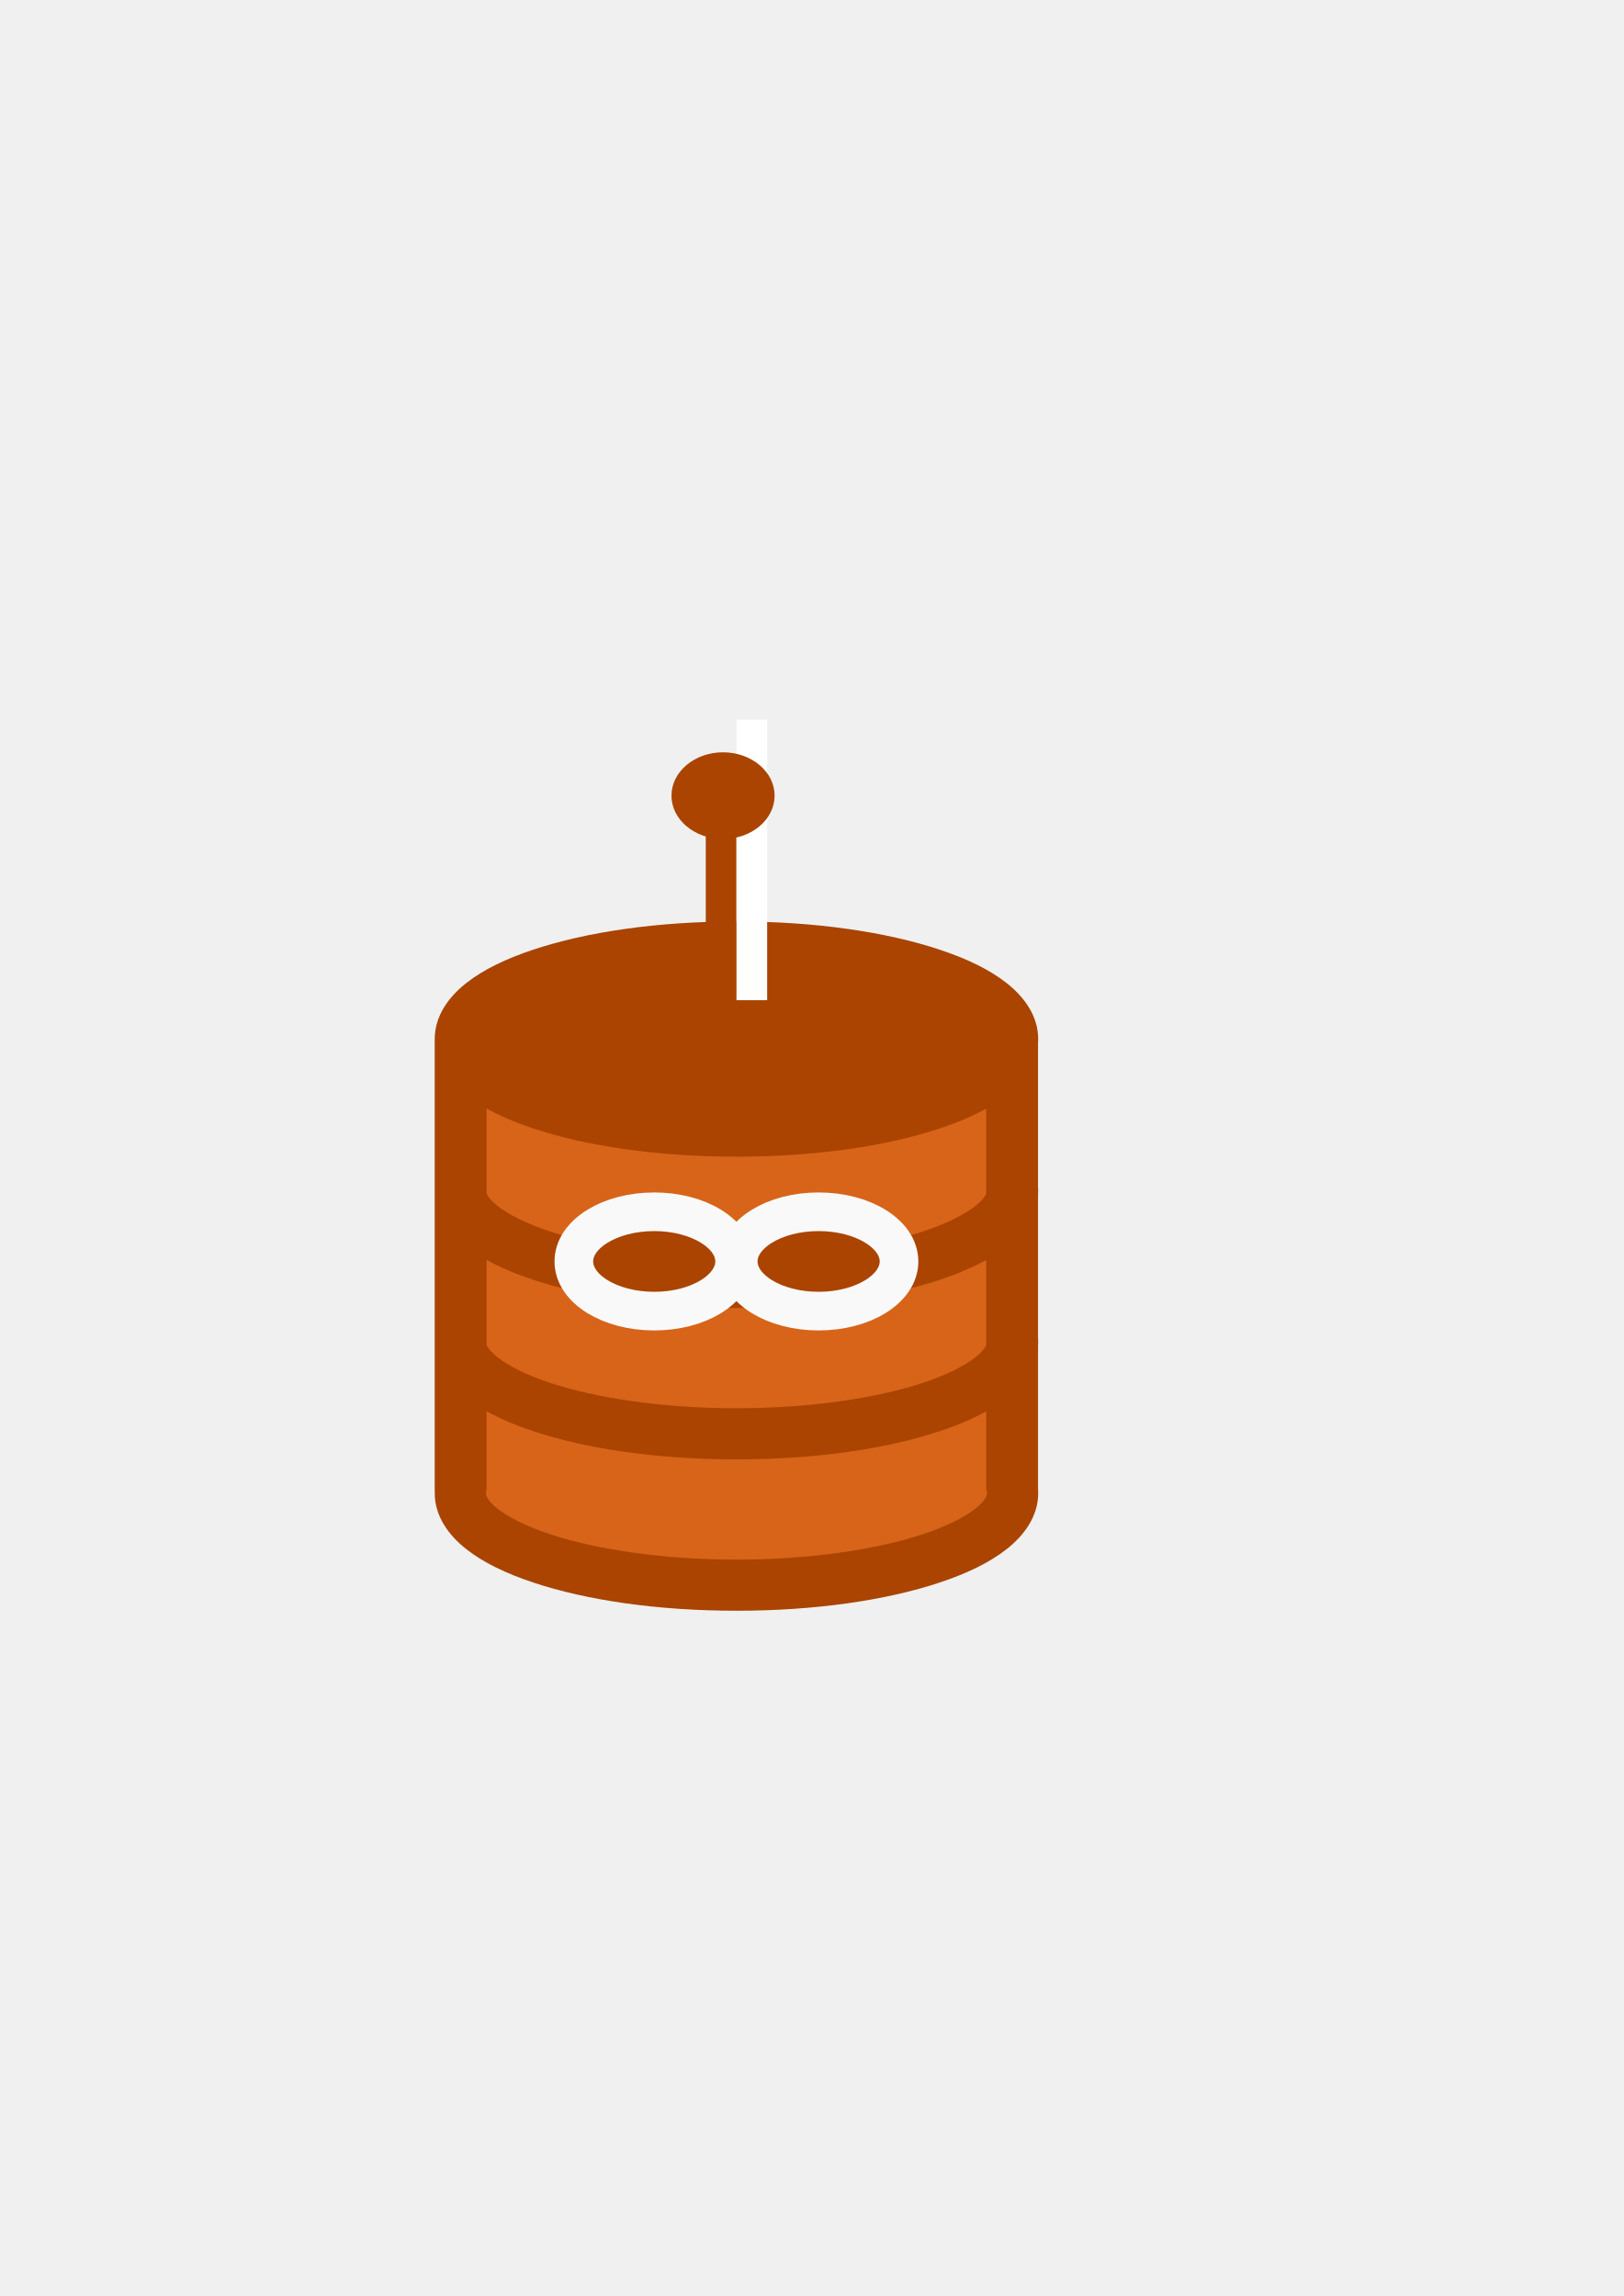
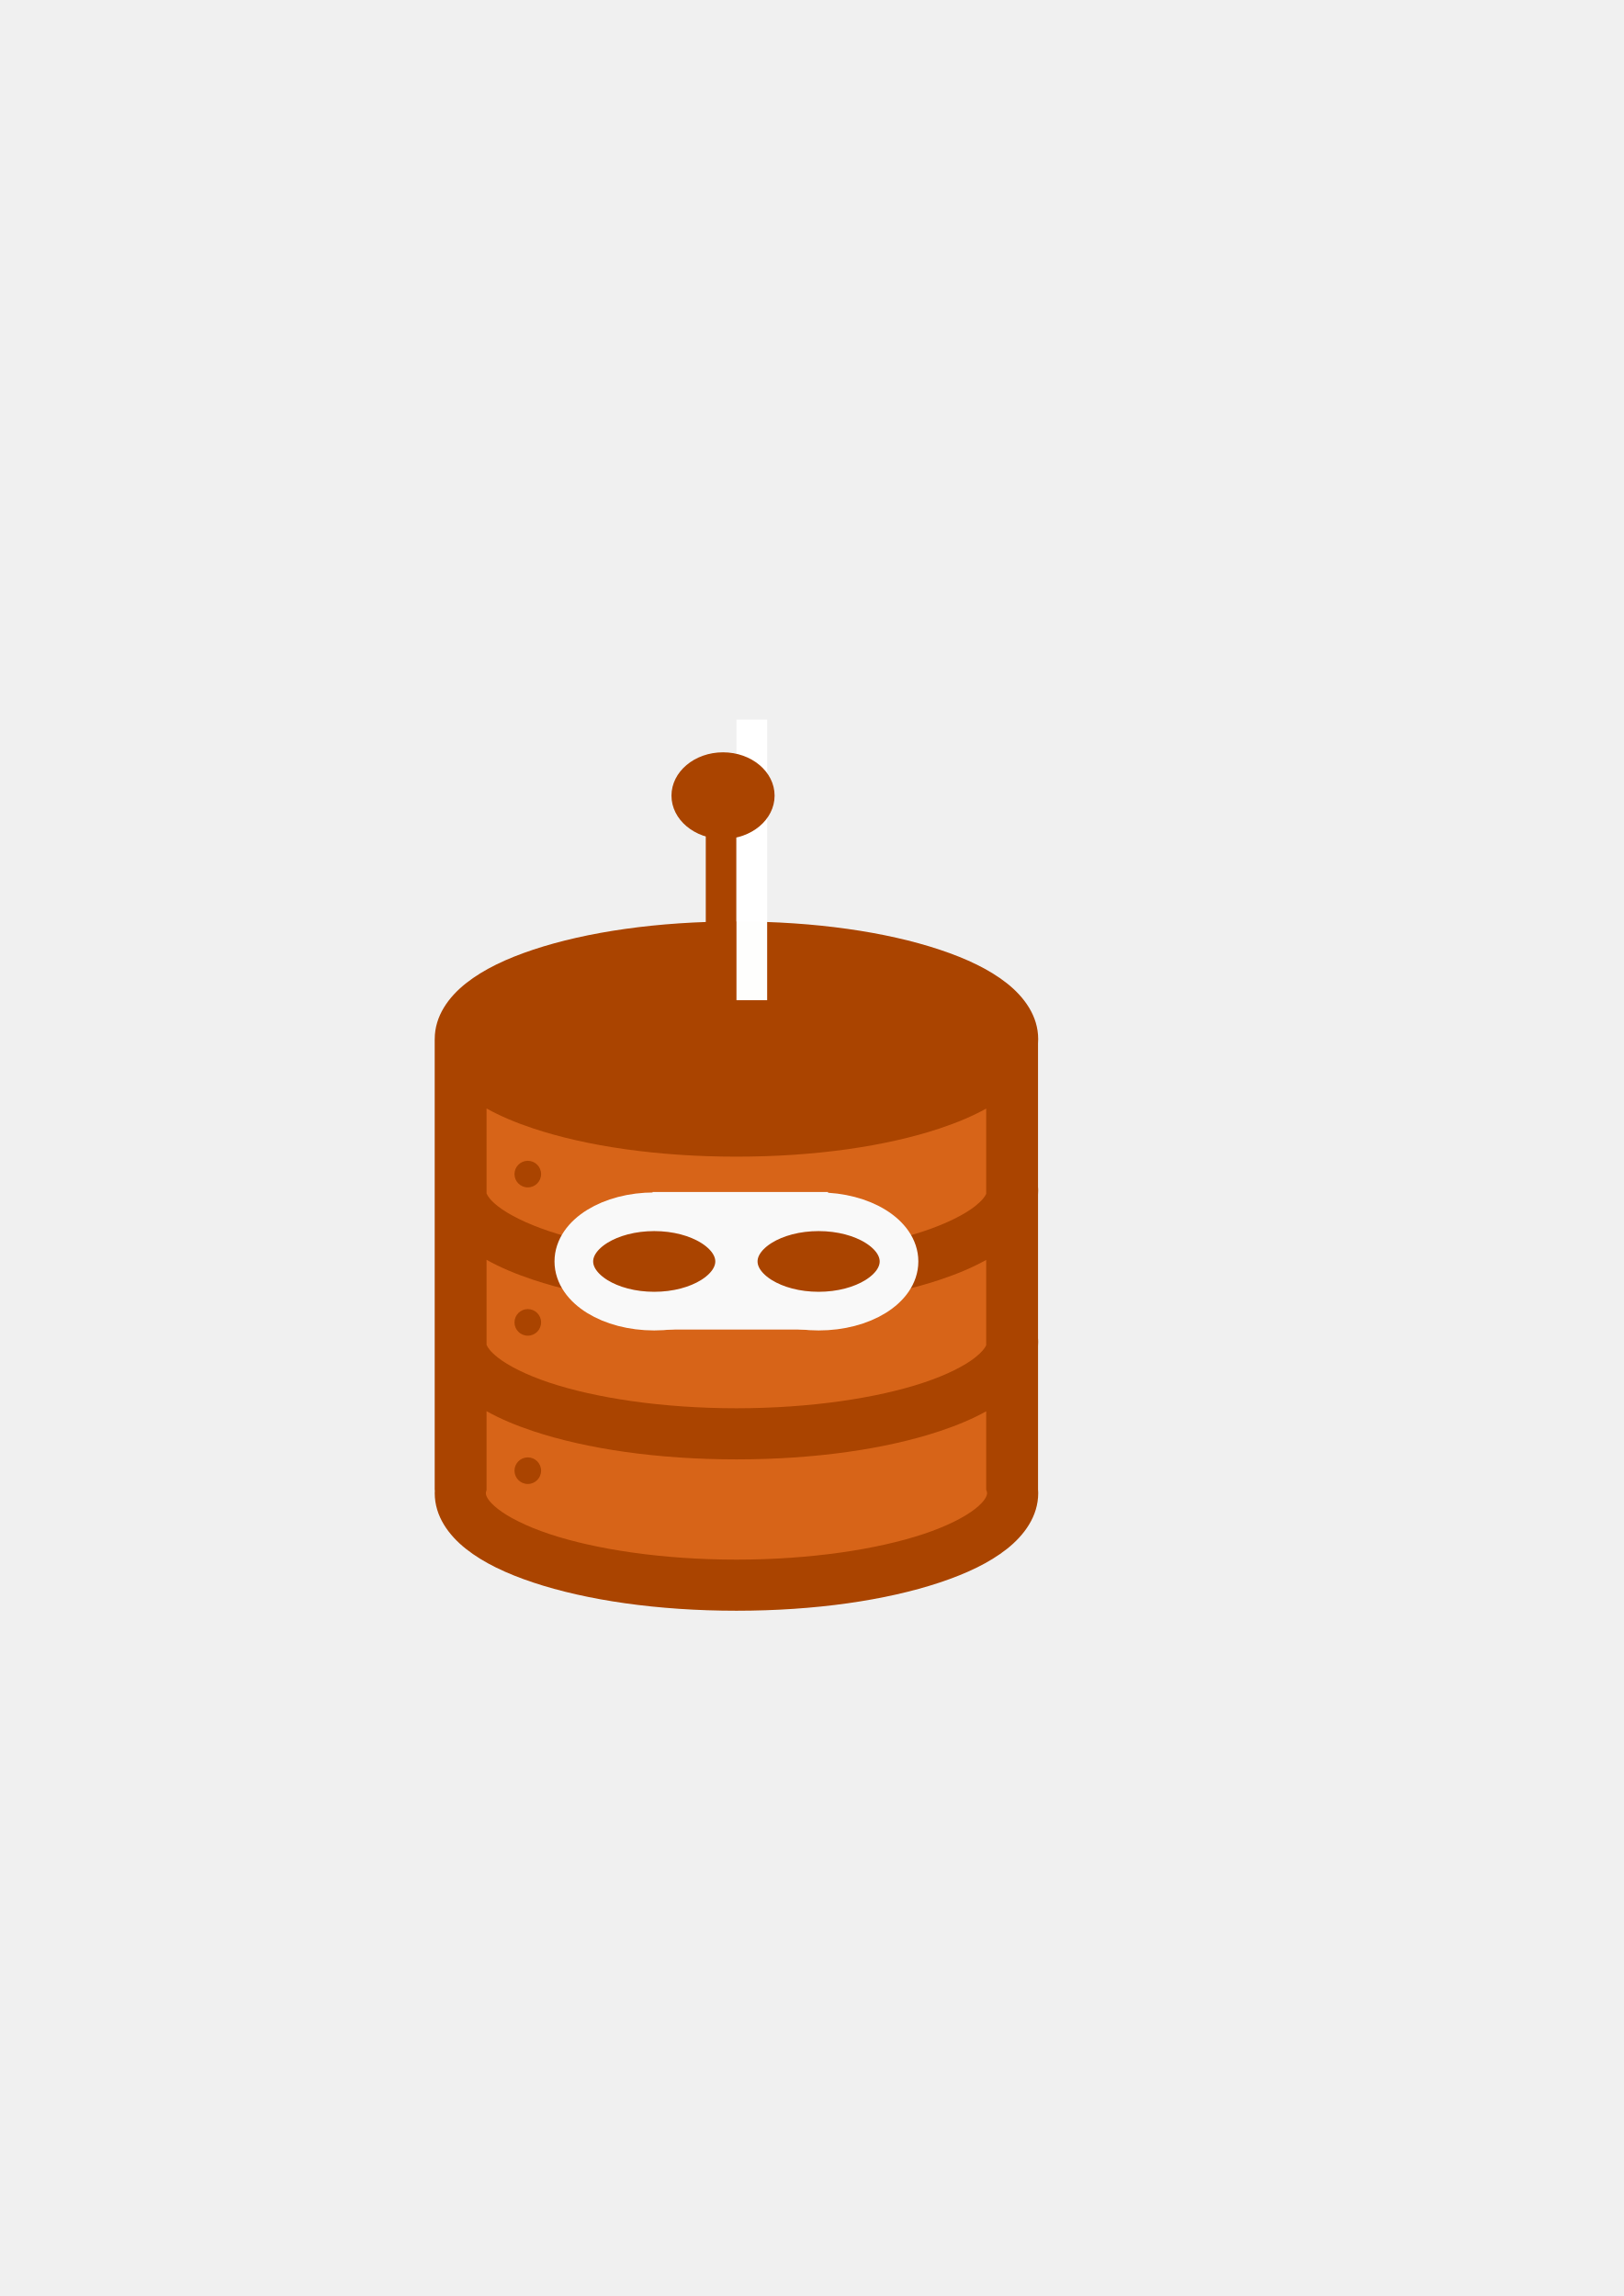
<svg xmlns="http://www.w3.org/2000/svg" width="210mm" height="297mm" viewBox="0 0 210 297" version="1.1" id="svg8">
  <defs id="defs2" />
  <g id="layer1">
    <path style="fill:#d45500;stroke:#000000;stroke-width:0.265px;stroke-linecap:butt;stroke-linejoin:miter;stroke-opacity:0.21;fill-opacity:0.9" d="m 59.775,134.981 c 0,0 -0.374,17.306 -0.374,18.148 0,0.842 0.561,22.357 0.561,22.357 l -0.748,17.586 c 0,0 5.8,6.455 6.174,6.548 0.374,0.093 30.495,6.08 30.495,6.08 0,0 18.428,-3.087 19.457,-3.181 1.029,-0.093 14.312,-5.706 14.874,-6.361 0.561,-0.655 0.935,-14.499 1.029,-16.277 0.093,-1.777 -0.094,-40.598 -0.094,-40.598 0,0 -56.688,0.468 -58.933,0.468 -2.245,0 -12.441,-4.771 -12.441,-4.771 z" id="path850" />
    <path d="m 95.25,119.195 c -10.161,0 -19.36,1.342 -26.303,3.656 -3.471,1.157 -6.389,2.537 -8.656,4.324 -2.268,1.787 -4.066,4.248 -4.066,7.233 0,0.021 0.002,0.041 0.002,0.061 h -0.006 v 58.288 h 0.019 c -0.007,0.129 -0.014,0.257 -0.014,0.388 0,2.984 1.799,5.445 4.066,7.232 2.268,1.787 5.185,3.167 8.656,4.324 6.943,2.314 16.141,3.656 26.303,3.656 10.161,0 19.36,-1.342 26.303,-3.656 3.471,-1.157 6.389,-2.537 8.656,-4.324 2.268,-1.787 4.066,-4.248 4.066,-7.232 0,-0.131 -0.008,-0.259 -0.015,-0.388 h -0.007 v -18.633 c 0.014,-0.184 0.021,-0.37 0.021,-0.558 0,-0.131 -0.008,-0.259 -0.015,-0.388 h -0.007 V 154.546 c 0.014,-0.184 0.021,-0.37 0.021,-0.558 0,-0.131 -0.008,-0.259 -0.015,-0.388 h -0.007 v -18.633 c 0.014,-0.184 0.021,-0.37 0.021,-0.558 0,-2.984 -1.799,-5.446 -4.066,-7.233 -2.268,-1.787 -5.185,-3.167 -8.656,-4.324 -6.943,-2.314 -16.141,-3.656 -26.303,-3.656 z m 0,6.613 c 9.566,0 18.226,1.324 24.211,3.319 2.993,0.998 5.307,2.182 6.654,3.244 1.347,1.062 1.547,1.734 1.547,2.037 0,0.018 -0.004,0.041 -0.005,0.061 h -0.109 v 0.388 c -0.164,0.367 -0.55,0.892 -1.432,1.588 -1.347,1.062 -3.662,2.247 -6.654,3.244 -5.985,1.995 -14.645,3.318 -24.211,3.318 -9.566,0 -18.226,-1.323 -24.211,-3.318 -2.993,-0.998 -5.307,-2.182 -6.654,-3.244 -0.935,-0.737 -1.311,-1.282 -1.458,-1.65 v -0.326 H 62.843 c -0.002,-0.02 -0.005,-0.044 -0.005,-0.061 0,-0.303 0.199,-0.975 1.547,-2.037 1.347,-1.062 3.662,-2.247 6.654,-3.244 5.985,-1.995 14.645,-3.319 24.211,-3.319 z m -32.323,17.576 c 1.758,0.987 3.772,1.831 6.02,2.58 6.943,2.314 16.141,3.656 26.303,3.656 10.161,0 19.36,-1.342 26.303,-3.656 2.238,-0.746 4.243,-1.585 5.995,-2.566 v 11.037 c -0.164,0.367 -0.549,0.892 -1.432,1.589 -1.347,1.062 -3.662,2.247 -6.654,3.244 -5.985,1.995 -14.645,3.318 -24.211,3.318 -9.566,0 -18.226,-1.323 -24.211,-3.318 -2.993,-0.998 -5.307,-2.182 -6.654,-3.244 -0.935,-0.737 -1.312,-1.282 -1.458,-1.651 z m 0,19.58 c 1.758,0.986 3.772,1.83 6.02,2.58 6.943,2.314 16.141,3.656 26.303,3.656 10.161,0 19.36,-1.342 26.303,-3.656 2.237,-0.746 4.243,-1.585 5.995,-2.566 v 11.037 c -0.164,0.367 -0.549,0.892 -1.432,1.589 -1.347,1.062 -3.662,2.247 -6.654,3.244 -5.985,1.995 -14.645,3.318 -24.211,3.318 -9.566,0 -18.226,-1.323 -24.211,-3.318 -2.993,-0.998 -5.307,-2.182 -6.654,-3.244 -0.935,-0.737 -1.311,-1.282 -1.458,-1.65 z m 0,19.579 c 1.758,0.986 3.772,1.83 6.02,2.58 6.943,2.314 16.141,3.656 26.303,3.656 10.161,0 19.36,-1.342 26.303,-3.656 2.237,-0.746 4.243,-1.585 5.995,-2.566 v 10.201 h 0.025 c 0.065,0.163 0.089,0.295 0.089,0.388 0,0.303 -0.199,0.975 -1.547,2.037 -1.347,1.062 -3.662,2.247 -6.654,3.244 -5.985,1.995 -14.645,3.318 -24.211,3.318 -9.566,0 -18.226,-1.323 -24.211,-3.318 -2.993,-0.998 -5.307,-2.182 -6.654,-3.244 -1.347,-1.062 -1.547,-1.734 -1.547,-2.037 0,-0.093 0.024,-0.225 0.089,-0.388 z" style="color:#000000;font-style:normal;font-variant:normal;font-weight:normal;font-stretch:normal;font-size:medium;line-height:normal;font-family:sans-serif;font-variant-ligatures:normal;font-variant-position:normal;font-variant-caps:normal;font-variant-numeric:normal;font-variant-alternates:normal;font-feature-settings:normal;text-indent:0;text-align:start;text-decoration:none;text-decoration-line:none;text-decoration-style:solid;text-decoration-color:#000000;letter-spacing:normal;word-spacing:normal;text-transform:none;writing-mode:lr-tb;direction:ltr;text-orientation:mixed;dominant-baseline:auto;baseline-shift:baseline;text-anchor:start;white-space:normal;shape-padding:0;clip-rule:nonzero;display:inline;overflow:visible;visibility:visible;isolation:auto;mix-blend-mode:normal;color-interpolation:sRGB;color-interpolation-filters:linearRGB;solid-color:#000000;solid-opacity:1;vector-effect:none;fill:#aa4400;fill-opacity:1;fill-rule:nonzero;stroke:none;stroke-width:6.615;stroke-linecap:round;stroke-linejoin:round;stroke-miterlimit:4;stroke-dasharray:none;stroke-dashoffset:0;stroke-opacity:1;color-rendering:auto;image-rendering:auto;shape-rendering:auto;text-rendering:auto;enable-background:accumulate" id="path983" />
    <ellipse style="opacity:1;fill:#aa4400;fill-opacity:1;stroke:#aa4400;stroke-width:5;stroke-linecap:round;stroke-linejoin:round;stroke-miterlimit:4;stroke-dasharray:none;stroke-opacity:1" id="path828" cx="94.737" cy="133.952" rx="34.12" ry="10.009" />
    <g id="g855" transform="translate(0,3.571875)">
      <rect style="opacity:1;fill:#aa4400;fill-opacity:1;stroke:none;stroke-width:4.177;stroke-linecap:round;stroke-linejoin:round;stroke-miterlimit:4;stroke-dasharray:none;stroke-opacity:1" id="rect841" width="3.969" height="25.324" x="91.281" y="100.484" />
      <rect y="89.523" x="95.25" height="36.286" width="3.969" id="rect843" style="opacity:1;fill:#ffffff;fill-opacity:0.992;stroke:none;stroke-width:5;stroke-linecap:round;stroke-linejoin:round;stroke-miterlimit:4;stroke-dasharray:none;stroke-opacity:1" />
      <ellipse style="opacity:1;fill:#aa4400;fill-opacity:1;stroke:none;stroke-width:3.856;stroke-linecap:round;stroke-linejoin:round;stroke-miterlimit:4;stroke-dasharray:none;stroke-opacity:1" id="ellipse845" cx="93.513" cy="99.35" rx="6.669" ry="5.606" />
    </g>
+     <rect style="opacity:1;fill:#f9f9f9;fill-opacity:1;stroke:none;stroke-width:5;stroke-linecap:round;stroke-linejoin:round;stroke-miterlimit:4;stroke-dasharray:none;stroke-opacity:1" id="rect825" width="22.688" height="17.793" x="84.402" y="154.191" />
    <g transform="translate(-4.777277,59.8876)" id="g851" style="fill:#aa4400;fill-opacity:1">
      <ellipse style="opacity:1;fill:#aa4400;fill-opacity:1;stroke:#f9f9f9;stroke-width:5;stroke-linecap:round;stroke-linejoin:round;stroke-miterlimit:4;stroke-dasharray:none;stroke-opacity:1" id="ellipse847" cx="89.391" cy="103.287" rx="10.397" ry="6.426" />
      <ellipse ry="6.426" rx="10.397" cy="103.287" cx="110.653" id="ellipse849" style="opacity:1;fill:#aa4400;fill-opacity:1;stroke:#f9f9f9;stroke-width:5;stroke-linecap:round;stroke-linejoin:round;stroke-miterlimit:4;stroke-dasharray:none;stroke-opacity:1" />
    </g>
+     <circle style="opacity:1;fill:#aa4400;fill-opacity:1;stroke:none;stroke-width:3.095;stroke-linecap:round;stroke-linejoin:round;stroke-miterlimit:4;stroke-dasharray:none;stroke-opacity:1" id="path827" cx="68.262" cy="151.876" r="1.72" />
+     <circle r="1.72" cy="171.058" cx="68.262" id="circle829" style="opacity:1;fill:#aa4400;fill-opacity:1;stroke:none;stroke-width:3.095;stroke-linecap:round;stroke-linejoin:round;stroke-miterlimit:4;stroke-dasharray:none;stroke-opacity:1" />
+     <circle style="opacity:1;fill:#aa4400;fill-opacity:1;stroke:none;stroke-width:3.095;stroke-linecap:round;stroke-linejoin:round;stroke-miterlimit:4;stroke-dasharray:none;stroke-opacity:1" id="circle831" cx="68.262" cy="190.241" r="1.72" />
  </g>
</svg>
